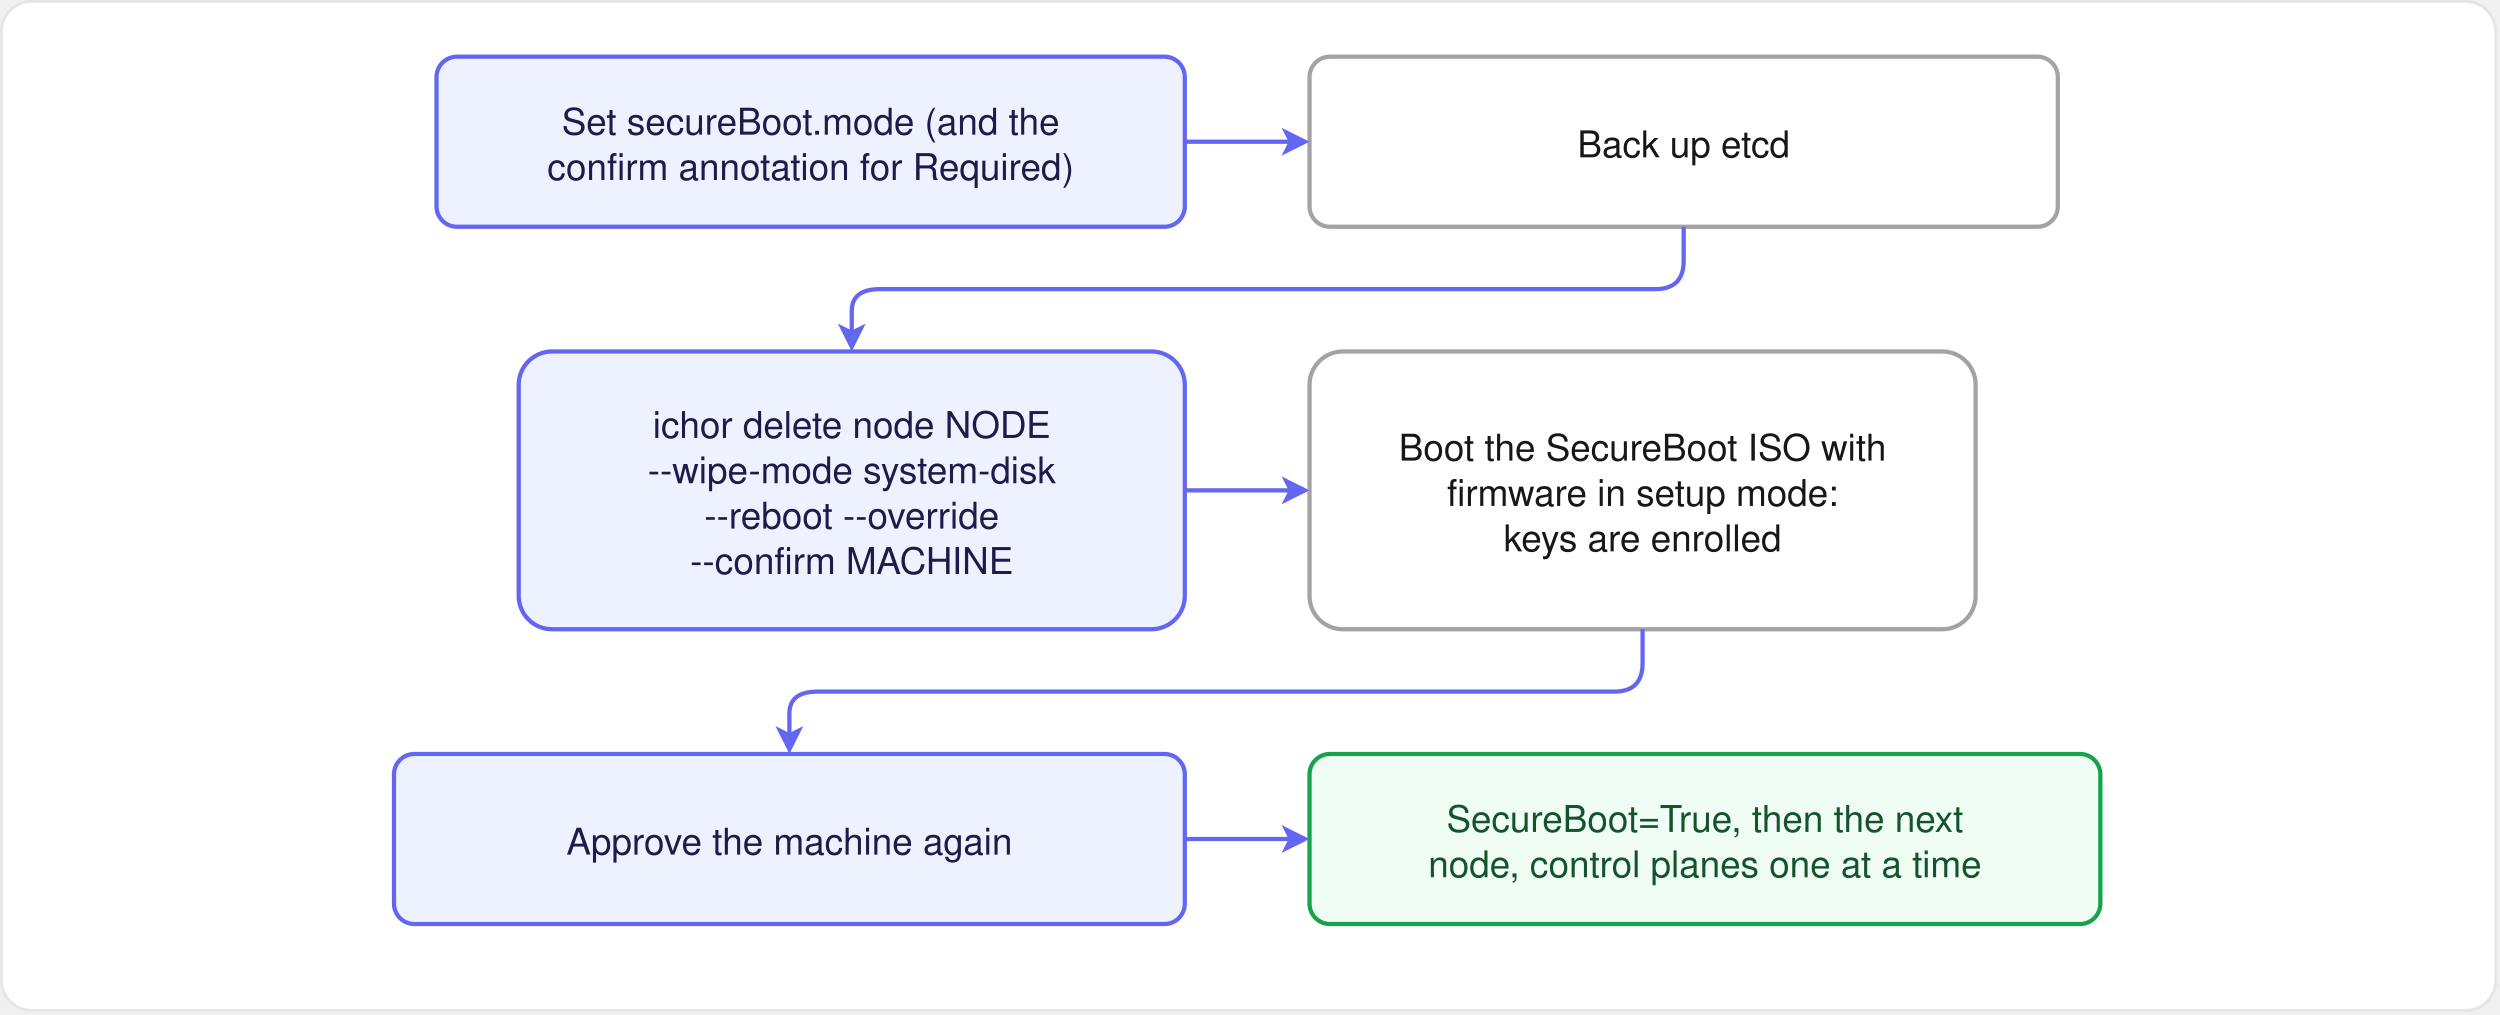
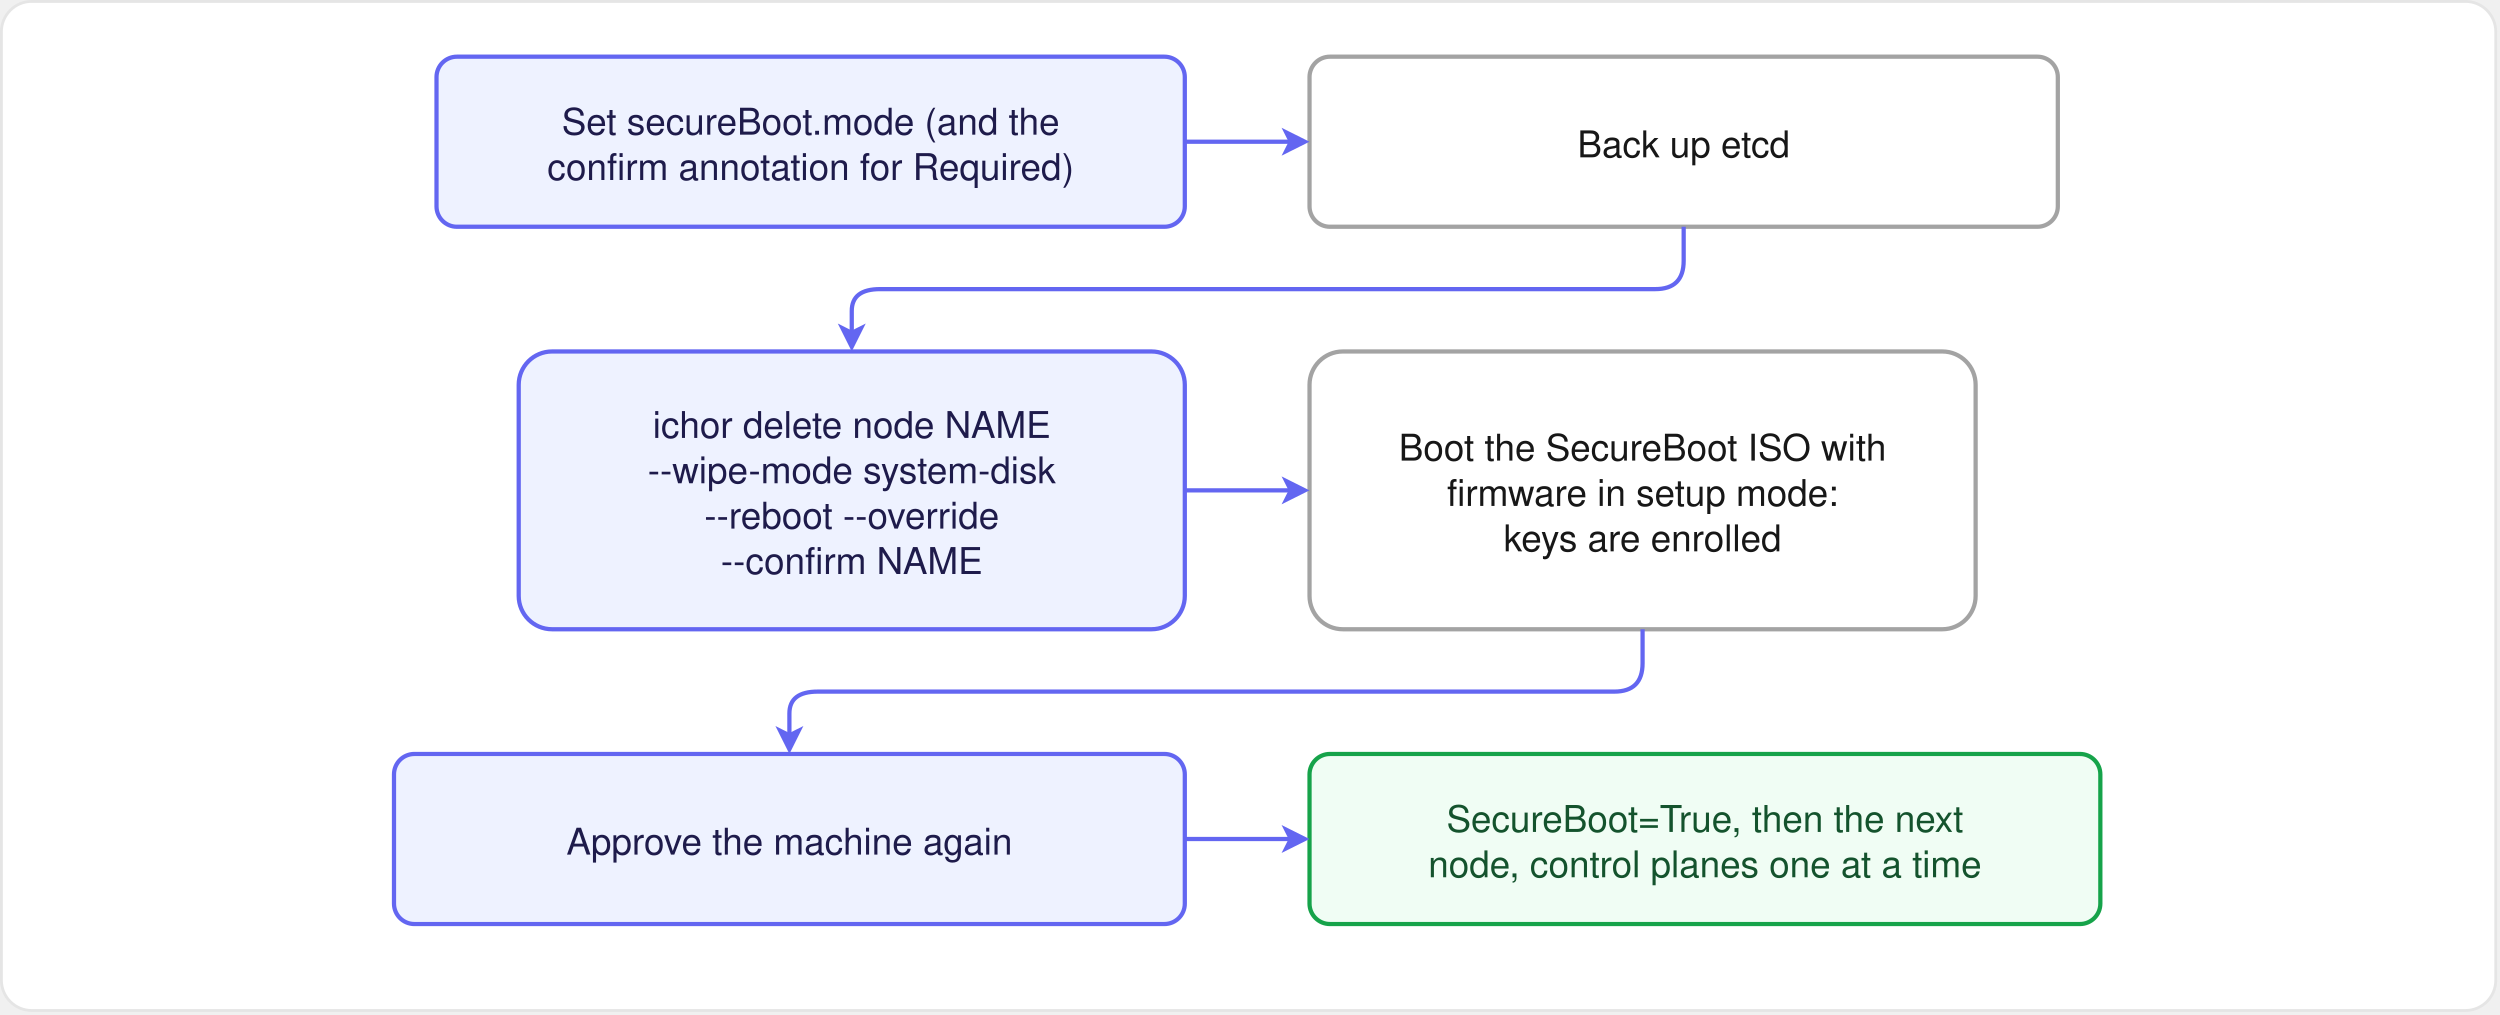
- <svg xmlns="http://www.w3.org/2000/svg" style="background: transparent; background-color: transparent; color-scheme: light;" version="1.1" width="882px" height="358px" viewBox="0 0 882 358" content="&lt;mxfile host=&quot;Electron&quot;&gt;&#10;  &lt;diagram id=&quot;hardening-secureboot-move&quot; name=&quot;hardening-secureboot-move&quot;&gt;&#10;    &lt;mxGraphModel grid=&quot;0&quot; gridSize=&quot;10&quot; guides=&quot;1&quot; tooltips=&quot;1&quot; connect=&quot;1&quot; arrows=&quot;1&quot; fold=&quot;0&quot; page=&quot;0&quot; pageScale=&quot;1&quot; pageWidth=&quot;900&quot; pageHeight=&quot;376&quot; math=&quot;0&quot; shadow=&quot;0&quot;&gt;&#10;      &lt;root&gt;&#10;        &lt;mxCell id=&quot;0&quot; style=&quot;html=0;&quot; /&gt;&#10;        &lt;mxCell id=&quot;1&quot; parent=&quot;0&quot; style=&quot;html=0;&quot; /&gt;&#10;        &lt;mxCell id=&quot;pn&quot; parent=&quot;1&quot; style=&quot;rounded=1;arcSize=3;fillColor=light-dark(#FFFFFF,#0A0A0A);strokeColor=light-dark(#E5E5E5,#262626);strokeWidth=1;html=0;&quot; value=&quot;&quot; vertex=&quot;1&quot;&gt;&#10;          &lt;mxGeometry height=&quot;356&quot; width=&quot;880&quot; x=&quot;10&quot; y=&quot;10&quot; as=&quot;geometry&quot; /&gt;&#10;        &lt;/mxCell&gt;&#10;        &lt;mxCell id=&quot;m&quot; parent=&quot;1&quot; style=&quot;rounded=1;arcSize=12;fillColor=light-dark(#EEF2FF,#232553);strokeColor=light-dark(#6366F1,#818CF8);strokeWidth=1.5;fontColor=light-dark(#1E1B4B,#E0E7FF);fontFamily=Helvetica;fontSize=13;align=center;verticalAlign=middle;html=0;&quot; value=&quot;Set secureBoot.mode (and the&amp;#xa;confirm annotation for Required)&quot; vertex=&quot;1&quot;&gt;&#10;          &lt;mxGeometry height=&quot;60&quot; width=&quot;264&quot; x=&quot;164&quot; y=&quot;30&quot; as=&quot;geometry&quot; /&gt;&#10;        &lt;/mxCell&gt;&#10;        &lt;mxCell id=&quot;b&quot; parent=&quot;1&quot; style=&quot;rounded=1;arcSize=12;fillColor=light-dark(#FFFFFF,#1A1A1A);strokeColor=light-dark(#A3A3A3,#525252);strokeWidth=1.5;fontColor=light-dark(#171717,#FAFAFA);fontFamily=Helvetica;fontSize=13;align=center;verticalAlign=middle;html=0;&quot; value=&quot;Back up etcd&quot; vertex=&quot;1&quot;&gt;&#10;          &lt;mxGeometry height=&quot;60&quot; width=&quot;264&quot; x=&quot;472&quot; y=&quot;30&quot; as=&quot;geometry&quot; /&gt;&#10;        &lt;/mxCell&gt;&#10;        &lt;mxCell id=&quot;d&quot; parent=&quot;1&quot; style=&quot;rounded=1;arcSize=12;fillColor=light-dark(#EEF2FF,#232553);strokeColor=light-dark(#6366F1,#818CF8);strokeWidth=1.5;fontColor=light-dark(#1E1B4B,#E0E7FF);fontFamily=Helvetica;fontSize=13;align=center;verticalAlign=middle;html=0;&quot; value=&quot;ichor delete node NODE&amp;#xa;--wipe-mode system-disk&amp;#xa;--reboot --override&amp;#xa;--confirm MACHINE&quot; vertex=&quot;1&quot;&gt;&#10;          &lt;mxGeometry height=&quot;98&quot; width=&quot;235&quot; x=&quot;193&quot; y=&quot;134&quot; as=&quot;geometry&quot; /&gt;&#10;        &lt;/mxCell&gt;&#10;        &lt;mxCell id=&quot;i&quot; parent=&quot;1&quot; style=&quot;rounded=1;arcSize=12;fillColor=light-dark(#FFFFFF,#1A1A1A);strokeColor=light-dark(#A3A3A3,#525252);strokeWidth=1.5;fontColor=light-dark(#171717,#FAFAFA);fontFamily=Helvetica;fontSize=13;align=center;verticalAlign=middle;html=0;&quot; value=&quot;Boot the SecureBoot ISO with&amp;#xa;firmware in setup mode:&amp;#xa;keys are enrolled&quot; vertex=&quot;1&quot;&gt;&#10;          &lt;mxGeometry height=&quot;98&quot; width=&quot;235&quot; x=&quot;472&quot; y=&quot;134&quot; as=&quot;geometry&quot; /&gt;&#10;        &lt;/mxCell&gt;&#10;        &lt;mxCell id=&quot;a&quot; parent=&quot;1&quot; style=&quot;rounded=1;arcSize=12;fillColor=light-dark(#EEF2FF,#232553);strokeColor=light-dark(#6366F1,#818CF8);strokeWidth=1.5;fontColor=light-dark(#1E1B4B,#E0E7FF);fontFamily=Helvetica;fontSize=13;align=center;verticalAlign=middle;html=0;&quot; value=&quot;Approve the machine again&quot; vertex=&quot;1&quot;&gt;&#10;          &lt;mxGeometry height=&quot;60&quot; width=&quot;279&quot; x=&quot;149&quot; y=&quot;276&quot; as=&quot;geometry&quot; /&gt;&#10;        &lt;/mxCell&gt;&#10;        &lt;mxCell id=&quot;t&quot; parent=&quot;1&quot; style=&quot;rounded=1;arcSize=12;fillColor=light-dark(#F0FDF4,#0E2A1B);strokeColor=light-dark(#16A34A,#4ADE80);strokeWidth=1.5;fontColor=light-dark(#14532D,#BBF7D0);fontFamily=Helvetica;fontSize=13;align=center;verticalAlign=middle;html=0;&quot; value=&quot;SecureBoot=True, then the next&amp;#xa;node, control planes one at a time&quot; vertex=&quot;1&quot;&gt;&#10;          &lt;mxGeometry height=&quot;60&quot; width=&quot;279&quot; x=&quot;472&quot; y=&quot;276&quot; as=&quot;geometry&quot; /&gt;&#10;        &lt;/mxCell&gt;&#10;        &lt;mxCell id=&quot;e0&quot; edge=&quot;1&quot; parent=&quot;1&quot; source=&quot;m&quot; style=&quot;edgeStyle=orthogonalEdgeStyle;rounded=1;orthogonalLoop=1;jettySize=auto;strokeColor=light-dark(#6366F1,#818CF8);strokeWidth=1.5;endArrow=classic;endFill=1;endSize=5;startArrow=none;startFill=1;startSize=5;fontColor=light-dark(#404040,#D4D4D4);fontFamily=Helvetica;fontSize=12;labelBackgroundColor=light-dark(#FFFFFF,#0A0A0A);exitX=1;exitY=0.5;exitDx=0;exitDy=0;entryX=0;entryY=0.5;entryDx=0;entryDy=0;html=0;&quot; target=&quot;b&quot; value=&quot;&quot;&gt;&#10;          &lt;mxGeometry relative=&quot;1&quot; as=&quot;geometry&quot; /&gt;&#10;        &lt;/mxCell&gt;&#10;        &lt;mxCell id=&quot;e1&quot; edge=&quot;1&quot; parent=&quot;1&quot; source=&quot;b&quot; style=&quot;edgeStyle=orthogonalEdgeStyle;rounded=1;orthogonalLoop=1;jettySize=auto;strokeColor=light-dark(#6366F1,#818CF8);strokeWidth=1.5;endArrow=classic;endFill=1;endSize=5;startArrow=none;startFill=1;startSize=5;fontColor=light-dark(#404040,#D4D4D4);fontFamily=Helvetica;fontSize=12;labelBackgroundColor=light-dark(#FFFFFF,#0A0A0A);exitX=0.5;exitY=1;exitDx=0;exitDy=0;entryX=0.5;entryY=0;entryDx=0;entryDy=0;html=0;&quot; target=&quot;d&quot; value=&quot;&quot;&gt;&#10;          &lt;mxGeometry relative=&quot;1&quot; as=&quot;geometry&quot; /&gt;&#10;        &lt;/mxCell&gt;&#10;        &lt;mxCell id=&quot;e2&quot; edge=&quot;1&quot; parent=&quot;1&quot; source=&quot;d&quot; style=&quot;edgeStyle=orthogonalEdgeStyle;rounded=1;orthogonalLoop=1;jettySize=auto;strokeColor=light-dark(#6366F1,#818CF8);strokeWidth=1.5;endArrow=classic;endFill=1;endSize=5;startArrow=none;startFill=1;startSize=5;fontColor=light-dark(#404040,#D4D4D4);fontFamily=Helvetica;fontSize=12;labelBackgroundColor=light-dark(#FFFFFF,#0A0A0A);exitX=1;exitY=0.5;exitDx=0;exitDy=0;entryX=0;entryY=0.5;entryDx=0;entryDy=0;html=0;&quot; target=&quot;i&quot; value=&quot;&quot;&gt;&#10;          &lt;mxGeometry relative=&quot;1&quot; as=&quot;geometry&quot; /&gt;&#10;        &lt;/mxCell&gt;&#10;        &lt;mxCell id=&quot;e3&quot; edge=&quot;1&quot; parent=&quot;1&quot; source=&quot;i&quot; style=&quot;edgeStyle=orthogonalEdgeStyle;rounded=1;orthogonalLoop=1;jettySize=auto;strokeColor=light-dark(#6366F1,#818CF8);strokeWidth=1.5;endArrow=classic;endFill=1;endSize=5;startArrow=none;startFill=1;startSize=5;fontColor=light-dark(#404040,#D4D4D4);fontFamily=Helvetica;fontSize=12;labelBackgroundColor=light-dark(#FFFFFF,#0A0A0A);exitX=0.5;exitY=1;exitDx=0;exitDy=0;entryX=0.5;entryY=0;entryDx=0;entryDy=0;html=0;&quot; target=&quot;a&quot; value=&quot;&quot;&gt;&#10;          &lt;mxGeometry relative=&quot;1&quot; as=&quot;geometry&quot; /&gt;&#10;        &lt;/mxCell&gt;&#10;        &lt;mxCell id=&quot;e4&quot; edge=&quot;1&quot; parent=&quot;1&quot; source=&quot;a&quot; style=&quot;edgeStyle=orthogonalEdgeStyle;rounded=1;orthogonalLoop=1;jettySize=auto;strokeColor=light-dark(#6366F1,#818CF8);strokeWidth=1.5;endArrow=classic;endFill=1;endSize=5;startArrow=none;startFill=1;startSize=5;fontColor=light-dark(#404040,#D4D4D4);fontFamily=Helvetica;fontSize=12;labelBackgroundColor=light-dark(#FFFFFF,#0A0A0A);exitX=1;exitY=0.5;exitDx=0;exitDy=0;entryX=0;entryY=0.5;entryDx=0;entryDy=0;html=0;&quot; target=&quot;t&quot; value=&quot;&quot;&gt;&#10;          &lt;mxGeometry relative=&quot;1&quot; as=&quot;geometry&quot; /&gt;&#10;        &lt;/mxCell&gt;&#10;      &lt;/root&gt;&#10;    &lt;/mxGraphModel&gt;&#10;  &lt;/diagram&gt;&#10;&lt;/mxfile&gt;&#10;">
+ <svg xmlns="http://www.w3.org/2000/svg" style="background: transparent; background-color: transparent; color-scheme: light;" version="1.1" width="882px" height="358px" viewBox="0 0 882 358" content="&lt;mxfile host=&quot;Electron&quot;&gt;&#10;  &lt;diagram id=&quot;hardening-secureboot-move&quot; name=&quot;hardening-secureboot-move&quot;&gt;&#10;    &lt;mxGraphModel grid=&quot;0&quot; gridSize=&quot;10&quot; guides=&quot;1&quot; tooltips=&quot;1&quot; connect=&quot;1&quot; arrows=&quot;1&quot; fold=&quot;0&quot; page=&quot;0&quot; pageScale=&quot;1&quot; pageWidth=&quot;900&quot; pageHeight=&quot;376&quot; math=&quot;0&quot; shadow=&quot;0&quot;&gt;&#10;      &lt;root&gt;&#10;        &lt;mxCell id=&quot;0&quot; style=&quot;html=0;&quot; /&gt;&#10;        &lt;mxCell id=&quot;1&quot; parent=&quot;0&quot; style=&quot;html=0;&quot; /&gt;&#10;        &lt;mxCell id=&quot;pn&quot; parent=&quot;1&quot; style=&quot;rounded=1;arcSize=3;fillColor=light-dark(#FFFFFF,#0A0A0A);strokeColor=light-dark(#E5E5E5,#262626);strokeWidth=1;html=0;&quot; value=&quot;&quot; vertex=&quot;1&quot;&gt;&#10;          &lt;mxGeometry height=&quot;356&quot; width=&quot;880&quot; x=&quot;10&quot; y=&quot;10&quot; as=&quot;geometry&quot; /&gt;&#10;        &lt;/mxCell&gt;&#10;        &lt;mxCell id=&quot;m&quot; parent=&quot;1&quot; style=&quot;rounded=1;arcSize=12;fillColor=light-dark(#EEF2FF,#232553);strokeColor=light-dark(#6366F1,#818CF8);strokeWidth=1.5;fontColor=light-dark(#1E1B4B,#E0E7FF);fontFamily=Helvetica;fontSize=13;align=center;verticalAlign=middle;html=0;&quot; value=&quot;Set secureBoot.mode (and the&amp;#xa;confirm annotation for Required)&quot; vertex=&quot;1&quot;&gt;&#10;          &lt;mxGeometry height=&quot;60&quot; width=&quot;264&quot; x=&quot;164&quot; y=&quot;30&quot; as=&quot;geometry&quot; /&gt;&#10;        &lt;/mxCell&gt;&#10;        &lt;mxCell id=&quot;b&quot; parent=&quot;1&quot; style=&quot;rounded=1;arcSize=12;fillColor=light-dark(#FFFFFF,#1A1A1A);strokeColor=light-dark(#A3A3A3,#525252);strokeWidth=1.5;fontColor=light-dark(#171717,#FAFAFA);fontFamily=Helvetica;fontSize=13;align=center;verticalAlign=middle;html=0;&quot; value=&quot;Back up etcd&quot; vertex=&quot;1&quot;&gt;&#10;          &lt;mxGeometry height=&quot;60&quot; width=&quot;264&quot; x=&quot;472&quot; y=&quot;30&quot; as=&quot;geometry&quot; /&gt;&#10;        &lt;/mxCell&gt;&#10;        &lt;mxCell id=&quot;d&quot; parent=&quot;1&quot; style=&quot;rounded=1;arcSize=12;fillColor=light-dark(#EEF2FF,#232553);strokeColor=light-dark(#6366F1,#818CF8);strokeWidth=1.5;fontColor=light-dark(#1E1B4B,#E0E7FF);fontFamily=Helvetica;fontSize=13;align=center;verticalAlign=middle;html=0;&quot; value=&quot;ichor delete node NAME&amp;#xa;--wipe-mode system-disk&amp;#xa;--reboot --override&amp;#xa;--confirm NAME&quot; vertex=&quot;1&quot;&gt;&#10;          &lt;mxGeometry height=&quot;98&quot; width=&quot;235&quot; x=&quot;193&quot; y=&quot;134&quot; as=&quot;geometry&quot; /&gt;&#10;        &lt;/mxCell&gt;&#10;        &lt;mxCell id=&quot;i&quot; parent=&quot;1&quot; style=&quot;rounded=1;arcSize=12;fillColor=light-dark(#FFFFFF,#1A1A1A);strokeColor=light-dark(#A3A3A3,#525252);strokeWidth=1.5;fontColor=light-dark(#171717,#FAFAFA);fontFamily=Helvetica;fontSize=13;align=center;verticalAlign=middle;html=0;&quot; value=&quot;Boot the SecureBoot ISO with&amp;#xa;firmware in setup mode:&amp;#xa;keys are enrolled&quot; vertex=&quot;1&quot;&gt;&#10;          &lt;mxGeometry height=&quot;98&quot; width=&quot;235&quot; x=&quot;472&quot; y=&quot;134&quot; as=&quot;geometry&quot; /&gt;&#10;        &lt;/mxCell&gt;&#10;        &lt;mxCell id=&quot;a&quot; parent=&quot;1&quot; style=&quot;rounded=1;arcSize=12;fillColor=light-dark(#EEF2FF,#232553);strokeColor=light-dark(#6366F1,#818CF8);strokeWidth=1.5;fontColor=light-dark(#1E1B4B,#E0E7FF);fontFamily=Helvetica;fontSize=13;align=center;verticalAlign=middle;html=0;&quot; value=&quot;Approve the machine again&quot; vertex=&quot;1&quot;&gt;&#10;          &lt;mxGeometry height=&quot;60&quot; width=&quot;279&quot; x=&quot;149&quot; y=&quot;276&quot; as=&quot;geometry&quot; /&gt;&#10;        &lt;/mxCell&gt;&#10;        &lt;mxCell id=&quot;t&quot; parent=&quot;1&quot; style=&quot;rounded=1;arcSize=12;fillColor=light-dark(#F0FDF4,#0E2A1B);strokeColor=light-dark(#16A34A,#4ADE80);strokeWidth=1.5;fontColor=light-dark(#14532D,#BBF7D0);fontFamily=Helvetica;fontSize=13;align=center;verticalAlign=middle;html=0;&quot; value=&quot;SecureBoot=True, then the next&amp;#xa;node, control planes one at a time&quot; vertex=&quot;1&quot;&gt;&#10;          &lt;mxGeometry height=&quot;60&quot; width=&quot;279&quot; x=&quot;472&quot; y=&quot;276&quot; as=&quot;geometry&quot; /&gt;&#10;        &lt;/mxCell&gt;&#10;        &lt;mxCell id=&quot;e0&quot; edge=&quot;1&quot; parent=&quot;1&quot; source=&quot;m&quot; style=&quot;edgeStyle=orthogonalEdgeStyle;rounded=1;orthogonalLoop=1;jettySize=auto;strokeColor=light-dark(#6366F1,#818CF8);strokeWidth=1.5;endArrow=classic;endFill=1;endSize=5;startArrow=none;startFill=1;startSize=5;fontColor=light-dark(#404040,#D4D4D4);fontFamily=Helvetica;fontSize=12;labelBackgroundColor=light-dark(#FFFFFF,#0A0A0A);exitX=1;exitY=0.5;exitDx=0;exitDy=0;entryX=0;entryY=0.5;entryDx=0;entryDy=0;html=0;&quot; target=&quot;b&quot; value=&quot;&quot;&gt;&#10;          &lt;mxGeometry relative=&quot;1&quot; as=&quot;geometry&quot; /&gt;&#10;        &lt;/mxCell&gt;&#10;        &lt;mxCell id=&quot;e1&quot; edge=&quot;1&quot; parent=&quot;1&quot; source=&quot;b&quot; style=&quot;edgeStyle=orthogonalEdgeStyle;rounded=1;orthogonalLoop=1;jettySize=auto;strokeColor=light-dark(#6366F1,#818CF8);strokeWidth=1.5;endArrow=classic;endFill=1;endSize=5;startArrow=none;startFill=1;startSize=5;fontColor=light-dark(#404040,#D4D4D4);fontFamily=Helvetica;fontSize=12;labelBackgroundColor=light-dark(#FFFFFF,#0A0A0A);exitX=0.5;exitY=1;exitDx=0;exitDy=0;entryX=0.5;entryY=0;entryDx=0;entryDy=0;html=0;&quot; target=&quot;d&quot; value=&quot;&quot;&gt;&#10;          &lt;mxGeometry relative=&quot;1&quot; as=&quot;geometry&quot; /&gt;&#10;        &lt;/mxCell&gt;&#10;        &lt;mxCell id=&quot;e2&quot; edge=&quot;1&quot; parent=&quot;1&quot; source=&quot;d&quot; style=&quot;edgeStyle=orthogonalEdgeStyle;rounded=1;orthogonalLoop=1;jettySize=auto;strokeColor=light-dark(#6366F1,#818CF8);strokeWidth=1.5;endArrow=classic;endFill=1;endSize=5;startArrow=none;startFill=1;startSize=5;fontColor=light-dark(#404040,#D4D4D4);fontFamily=Helvetica;fontSize=12;labelBackgroundColor=light-dark(#FFFFFF,#0A0A0A);exitX=1;exitY=0.5;exitDx=0;exitDy=0;entryX=0;entryY=0.5;entryDx=0;entryDy=0;html=0;&quot; target=&quot;i&quot; value=&quot;&quot;&gt;&#10;          &lt;mxGeometry relative=&quot;1&quot; as=&quot;geometry&quot; /&gt;&#10;        &lt;/mxCell&gt;&#10;        &lt;mxCell id=&quot;e3&quot; edge=&quot;1&quot; parent=&quot;1&quot; source=&quot;i&quot; style=&quot;edgeStyle=orthogonalEdgeStyle;rounded=1;orthogonalLoop=1;jettySize=auto;strokeColor=light-dark(#6366F1,#818CF8);strokeWidth=1.5;endArrow=classic;endFill=1;endSize=5;startArrow=none;startFill=1;startSize=5;fontColor=light-dark(#404040,#D4D4D4);fontFamily=Helvetica;fontSize=12;labelBackgroundColor=light-dark(#FFFFFF,#0A0A0A);exitX=0.5;exitY=1;exitDx=0;exitDy=0;entryX=0.5;entryY=0;entryDx=0;entryDy=0;html=0;&quot; target=&quot;a&quot; value=&quot;&quot;&gt;&#10;          &lt;mxGeometry relative=&quot;1&quot; as=&quot;geometry&quot; /&gt;&#10;        &lt;/mxCell&gt;&#10;        &lt;mxCell id=&quot;e4&quot; edge=&quot;1&quot; parent=&quot;1&quot; source=&quot;a&quot; style=&quot;edgeStyle=orthogonalEdgeStyle;rounded=1;orthogonalLoop=1;jettySize=auto;strokeColor=light-dark(#6366F1,#818CF8);strokeWidth=1.5;endArrow=classic;endFill=1;endSize=5;startArrow=none;startFill=1;startSize=5;fontColor=light-dark(#404040,#D4D4D4);fontFamily=Helvetica;fontSize=12;labelBackgroundColor=light-dark(#FFFFFF,#0A0A0A);exitX=1;exitY=0.5;exitDx=0;exitDy=0;entryX=0;entryY=0.5;entryDx=0;entryDy=0;html=0;&quot; target=&quot;t&quot; value=&quot;&quot;&gt;&#10;          &lt;mxGeometry relative=&quot;1&quot; as=&quot;geometry&quot; /&gt;&#10;        &lt;/mxCell&gt;&#10;      &lt;/root&gt;&#10;    &lt;/mxGraphModel&gt;&#10;  &lt;/diagram&gt;&#10;&lt;/mxfile&gt;&#10;">
  <defs />
  <g>
    <g data-cell-id="0">
      <g data-cell-id="1">
        <g data-cell-id="pn">
          <g transform="translate(0.5,0.5)">
            <rect x="0" y="0" width="880" height="356" rx="10.68" ry="10.68" fill="#ffffff" stroke="#e5e5e5" pointer-events="all" style="fill: rgb(255, 255, 255); stroke: rgb(229, 229, 229);" />
          </g>
        </g>
        <g data-cell-id="m">
          <g>
            <rect x="154" y="20" width="264" height="60" rx="7.2" ry="7.2" fill="#eef2ff" stroke="#6366f1" stroke-width="1.5" pointer-events="all" style="fill: rgb(238, 242, 255); stroke: rgb(99, 102, 241);" />
          </g>
          <g>
            <g fill="#1E1B4B" font-family="Helvetica" text-anchor="middle" font-size="13px" style="fill: rgb(30, 27, 75);">
              <text x="286" y="47.5">Set secureBoot.mode (and the</text>
              <text x="286" y="63.5">confirm annotation for Required)</text>
            </g>
          </g>
        </g>
        <g data-cell-id="b">
          <g>
            <rect x="462" y="20" width="264" height="60" rx="7.2" ry="7.2" fill="#ffffff" stroke="#a3a3a3" stroke-width="1.5" pointer-events="all" style="fill: rgb(255, 255, 255); stroke: rgb(163, 163, 163);" />
          </g>
          <g>
            <g fill="#171717" font-family="Helvetica" text-anchor="middle" font-size="13px" style="fill: rgb(23, 23, 23);">
              <text x="594" y="55.5">Back up etcd</text>
            </g>
          </g>
        </g>
        <g data-cell-id="d">
          <g>
            <rect x="183" y="124" width="235" height="98" rx="11.76" ry="11.76" fill="#eef2ff" stroke="#6366f1" stroke-width="1.5" pointer-events="all" style="fill: rgb(238, 242, 255); stroke: rgb(99, 102, 241);" />
          </g>
          <g>
            <g fill="#1E1B4B" font-family="Helvetica" text-anchor="middle" font-size="13px" style="fill: rgb(30, 27, 75);">
-               <text x="300.5" y="154.5">ichor delete node NODE</text>
+               <text x="300.5" y="154.5">ichor delete node NAME</text>
              <text x="300.5" y="170.5">--wipe-mode system-disk</text>
              <text x="300.5" y="186.5">--reboot --override</text>
-               <text x="300.5" y="202.5">--confirm MACHINE</text>
+               <text x="300.5" y="202.5">--confirm NAME</text>
            </g>
          </g>
        </g>
        <g data-cell-id="i">
          <g>
            <rect x="462" y="124" width="235" height="98" rx="11.76" ry="11.76" fill="#ffffff" stroke="#a3a3a3" stroke-width="1.5" pointer-events="all" style="fill: rgb(255, 255, 255); stroke: rgb(163, 163, 163);" />
          </g>
          <g>
            <g fill="#171717" font-family="Helvetica" text-anchor="middle" font-size="13px" style="fill: rgb(23, 23, 23);">
              <text x="579.5" y="162.5">Boot the SecureBoot ISO with</text>
              <text x="579.5" y="178.5">firmware in setup mode:</text>
              <text x="579.5" y="194.5">keys are enrolled</text>
            </g>
          </g>
        </g>
        <g data-cell-id="a">
          <g>
            <rect x="139" y="266" width="279" height="60" rx="7.2" ry="7.2" fill="#eef2ff" stroke="#6366f1" stroke-width="1.5" pointer-events="all" style="fill: rgb(238, 242, 255); stroke: rgb(99, 102, 241);" />
          </g>
          <g>
            <g fill="#1E1B4B" font-family="Helvetica" text-anchor="middle" font-size="13px" style="fill: rgb(30, 27, 75);">
              <text x="278.5" y="301.5">Approve the machine again</text>
            </g>
          </g>
        </g>
        <g data-cell-id="t">
          <g>
            <rect x="462" y="266" width="279" height="60" rx="7.2" ry="7.2" fill="#f0fdf4" stroke="#16a34a" stroke-width="1.5" pointer-events="all" style="fill: rgb(240, 253, 244); stroke: rgb(22, 163, 74);" />
          </g>
          <g>
            <g fill="#14532D" font-family="Helvetica" text-anchor="middle" font-size="13px" style="fill: rgb(20, 83, 45);">
              <text x="601.5" y="293.5">SecureBoot=True, then the next</text>
              <text x="601.5" y="309.5">node, control planes one at a time</text>
            </g>
          </g>
        </g>
        <g data-cell-id="e0">
          <g>
            <path d="M 418 50 L 455.45 50" fill="none" stroke="#6366f1" stroke-width="1.5" stroke-miterlimit="10" pointer-events="stroke" style="stroke: rgb(99, 102, 241);" />
            <path d="M 460.32 50 L 453.82 53.25 L 455.45 50 L 453.82 46.75 Z" fill="#6366f1" stroke="#6366f1" stroke-width="1.5" stroke-miterlimit="10" pointer-events="all" style="fill: rgb(99, 102, 241); stroke: rgb(99, 102, 241);" />
          </g>
        </g>
        <g data-cell-id="e1">
          <g>
            <path d="M 594 80 L 594 92 Q 594 102 584 102 L 310.5 102 Q 300.5 102 300.5 109.72 L 300.5 117.45" fill="none" stroke="#6366f1" stroke-width="1.5" stroke-miterlimit="10" pointer-events="stroke" style="stroke: rgb(99, 102, 241);" />
            <path d="M 300.5 122.32 L 297.25 115.82 L 300.5 117.45 L 303.75 115.82 Z" fill="#6366f1" stroke="#6366f1" stroke-width="1.5" stroke-miterlimit="10" pointer-events="all" style="fill: rgb(99, 102, 241); stroke: rgb(99, 102, 241);" />
          </g>
        </g>
        <g data-cell-id="e2">
          <g>
            <path d="M 418 173 L 455.45 173" fill="none" stroke="#6366f1" stroke-width="1.5" stroke-miterlimit="10" pointer-events="stroke" style="stroke: rgb(99, 102, 241);" />
            <path d="M 460.32 173 L 453.82 176.25 L 455.45 173 L 453.82 169.75 Z" fill="#6366f1" stroke="#6366f1" stroke-width="1.5" stroke-miterlimit="10" pointer-events="all" style="fill: rgb(99, 102, 241); stroke: rgb(99, 102, 241);" />
          </g>
        </g>
        <g data-cell-id="e3">
          <g>
            <path d="M 579.5 222 L 579.5 234 Q 579.5 244 569.5 244 L 288.5 244 Q 278.5 244 278.5 251.72 L 278.5 259.45" fill="none" stroke="#6366f1" stroke-width="1.5" stroke-miterlimit="10" pointer-events="stroke" style="stroke: rgb(99, 102, 241);" />
            <path d="M 278.5 264.32 L 275.25 257.82 L 278.5 259.45 L 281.75 257.82 Z" fill="#6366f1" stroke="#6366f1" stroke-width="1.5" stroke-miterlimit="10" pointer-events="all" style="fill: rgb(99, 102, 241); stroke: rgb(99, 102, 241);" />
          </g>
        </g>
        <g data-cell-id="e4">
          <g>
            <path d="M 418 296 L 455.45 296" fill="none" stroke="#6366f1" stroke-width="1.5" stroke-miterlimit="10" pointer-events="stroke" style="stroke: rgb(99, 102, 241);" />
            <path d="M 460.32 296 L 453.82 299.25 L 455.45 296 L 453.82 292.75 Z" fill="#6366f1" stroke="#6366f1" stroke-width="1.5" stroke-miterlimit="10" pointer-events="all" style="fill: rgb(99, 102, 241); stroke: rgb(99, 102, 241);" />
          </g>
        </g>
      </g>
    </g>
  </g>
</svg>
